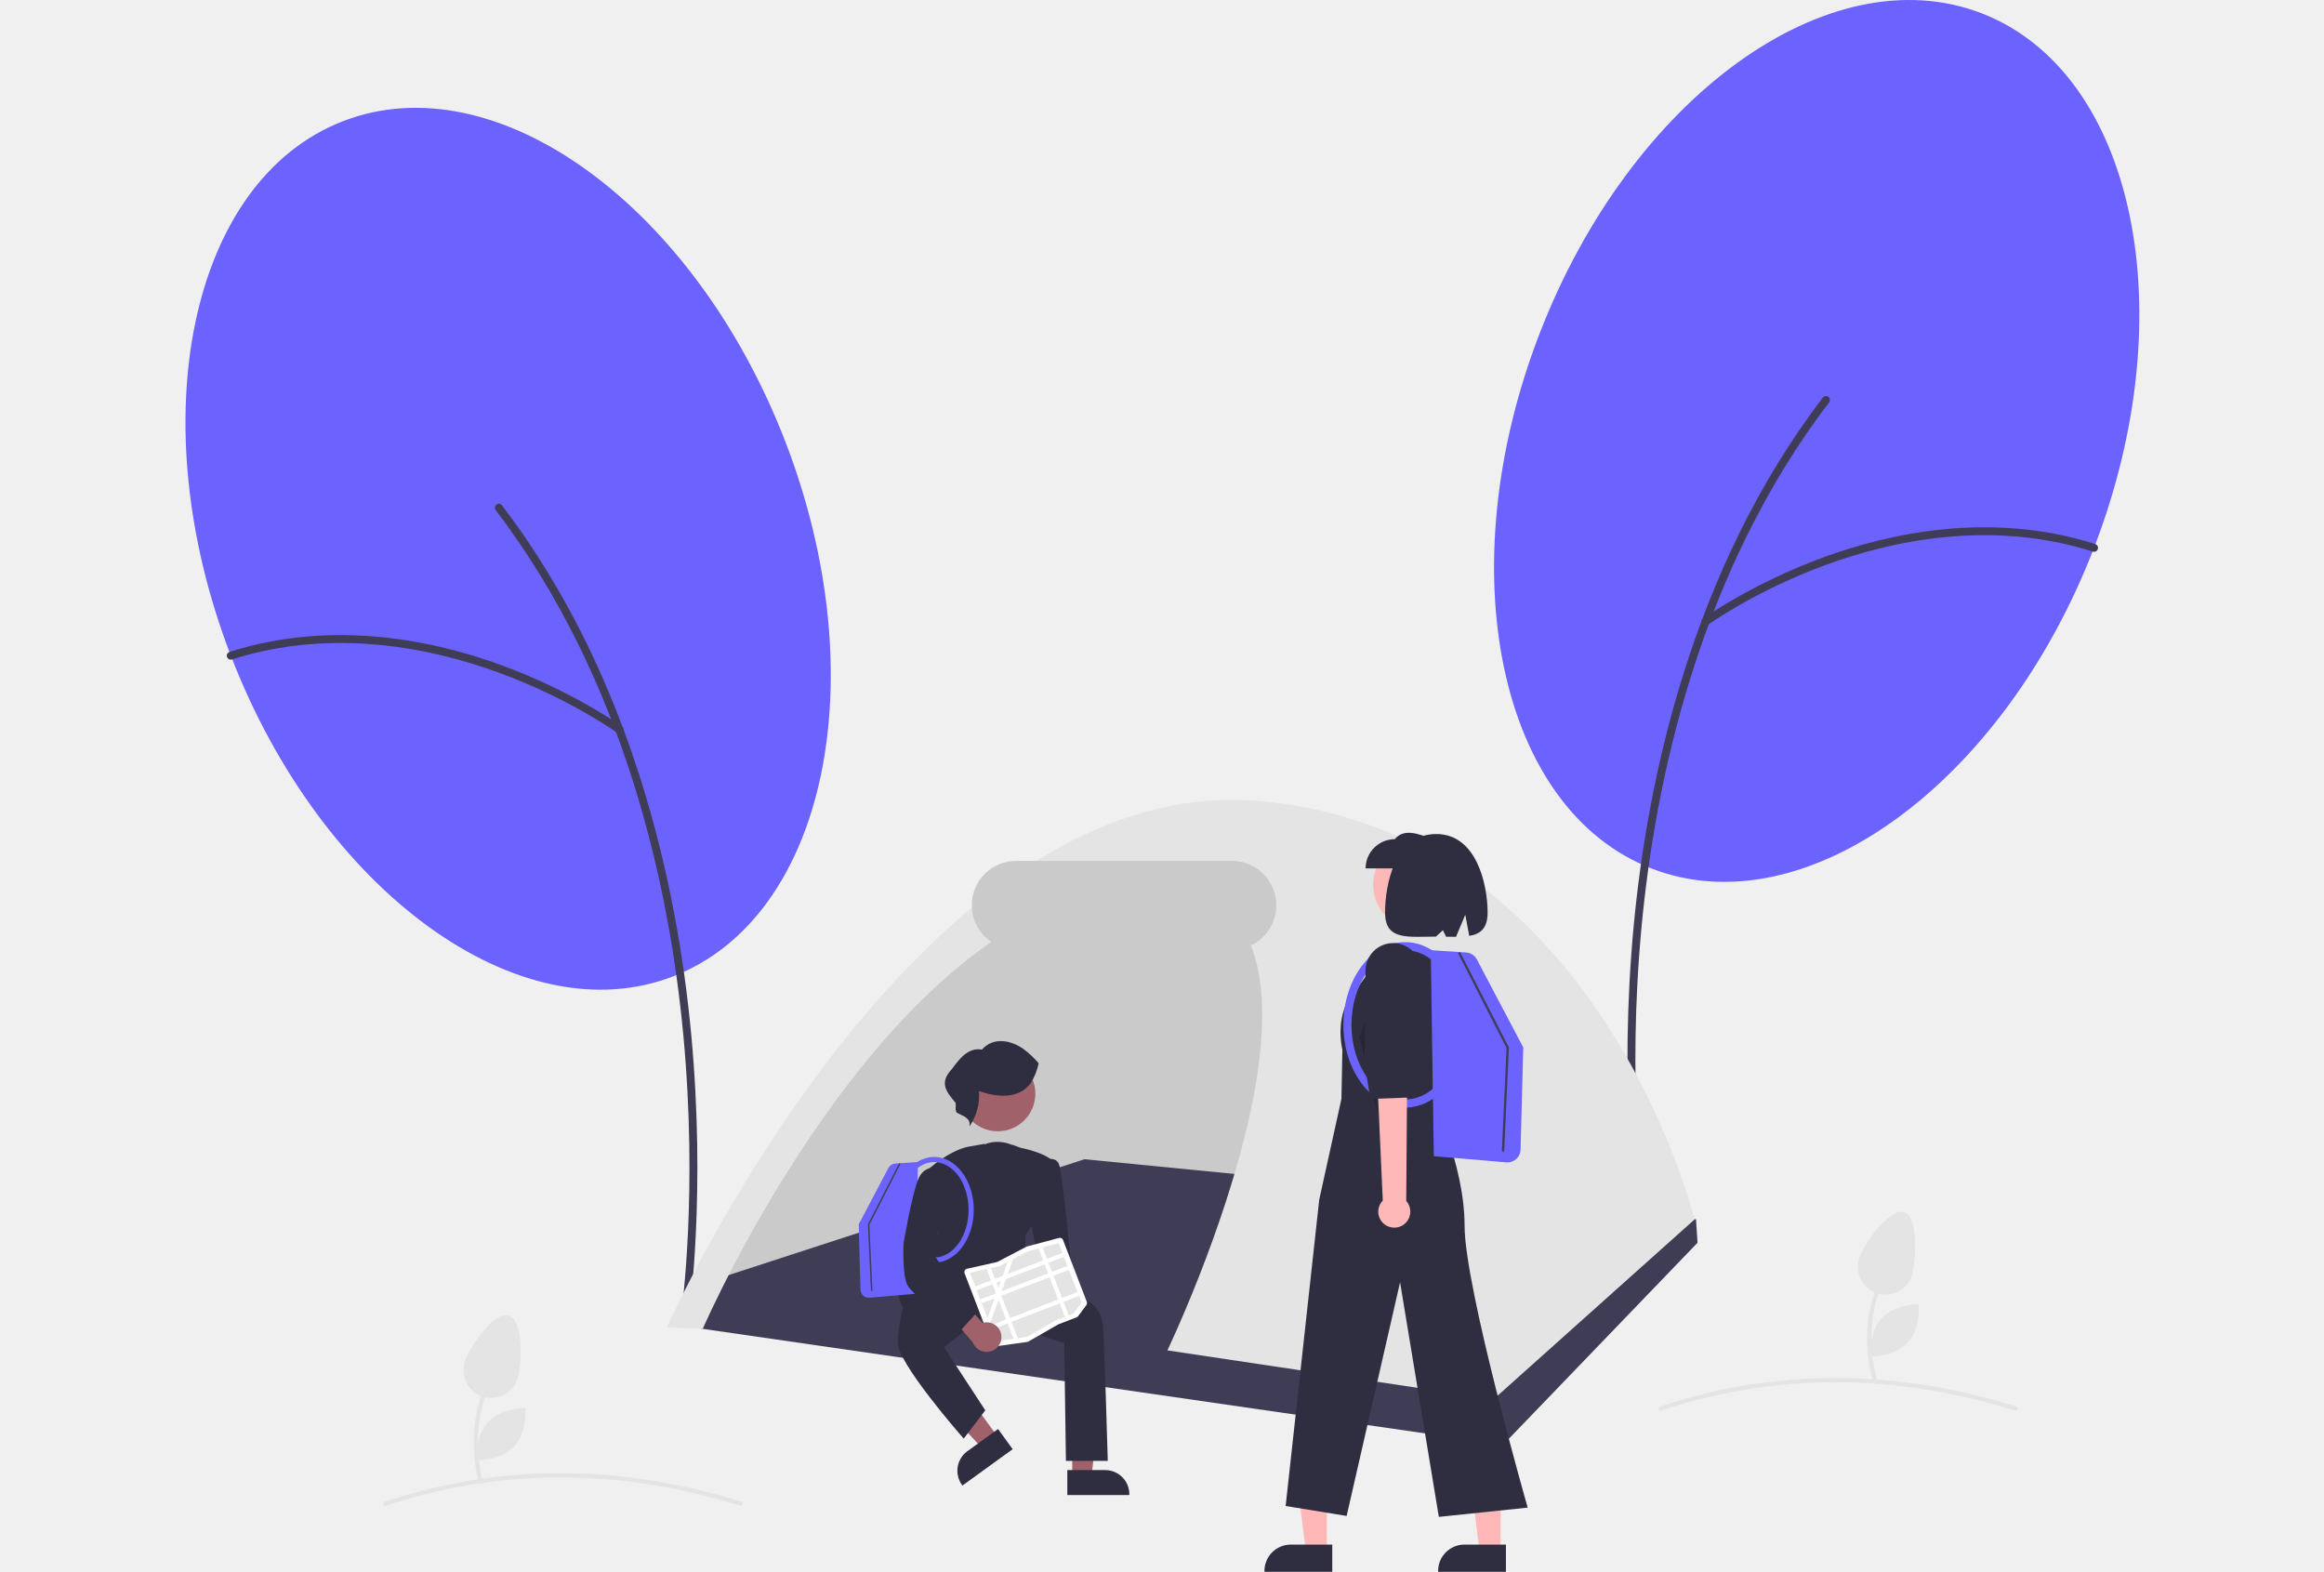
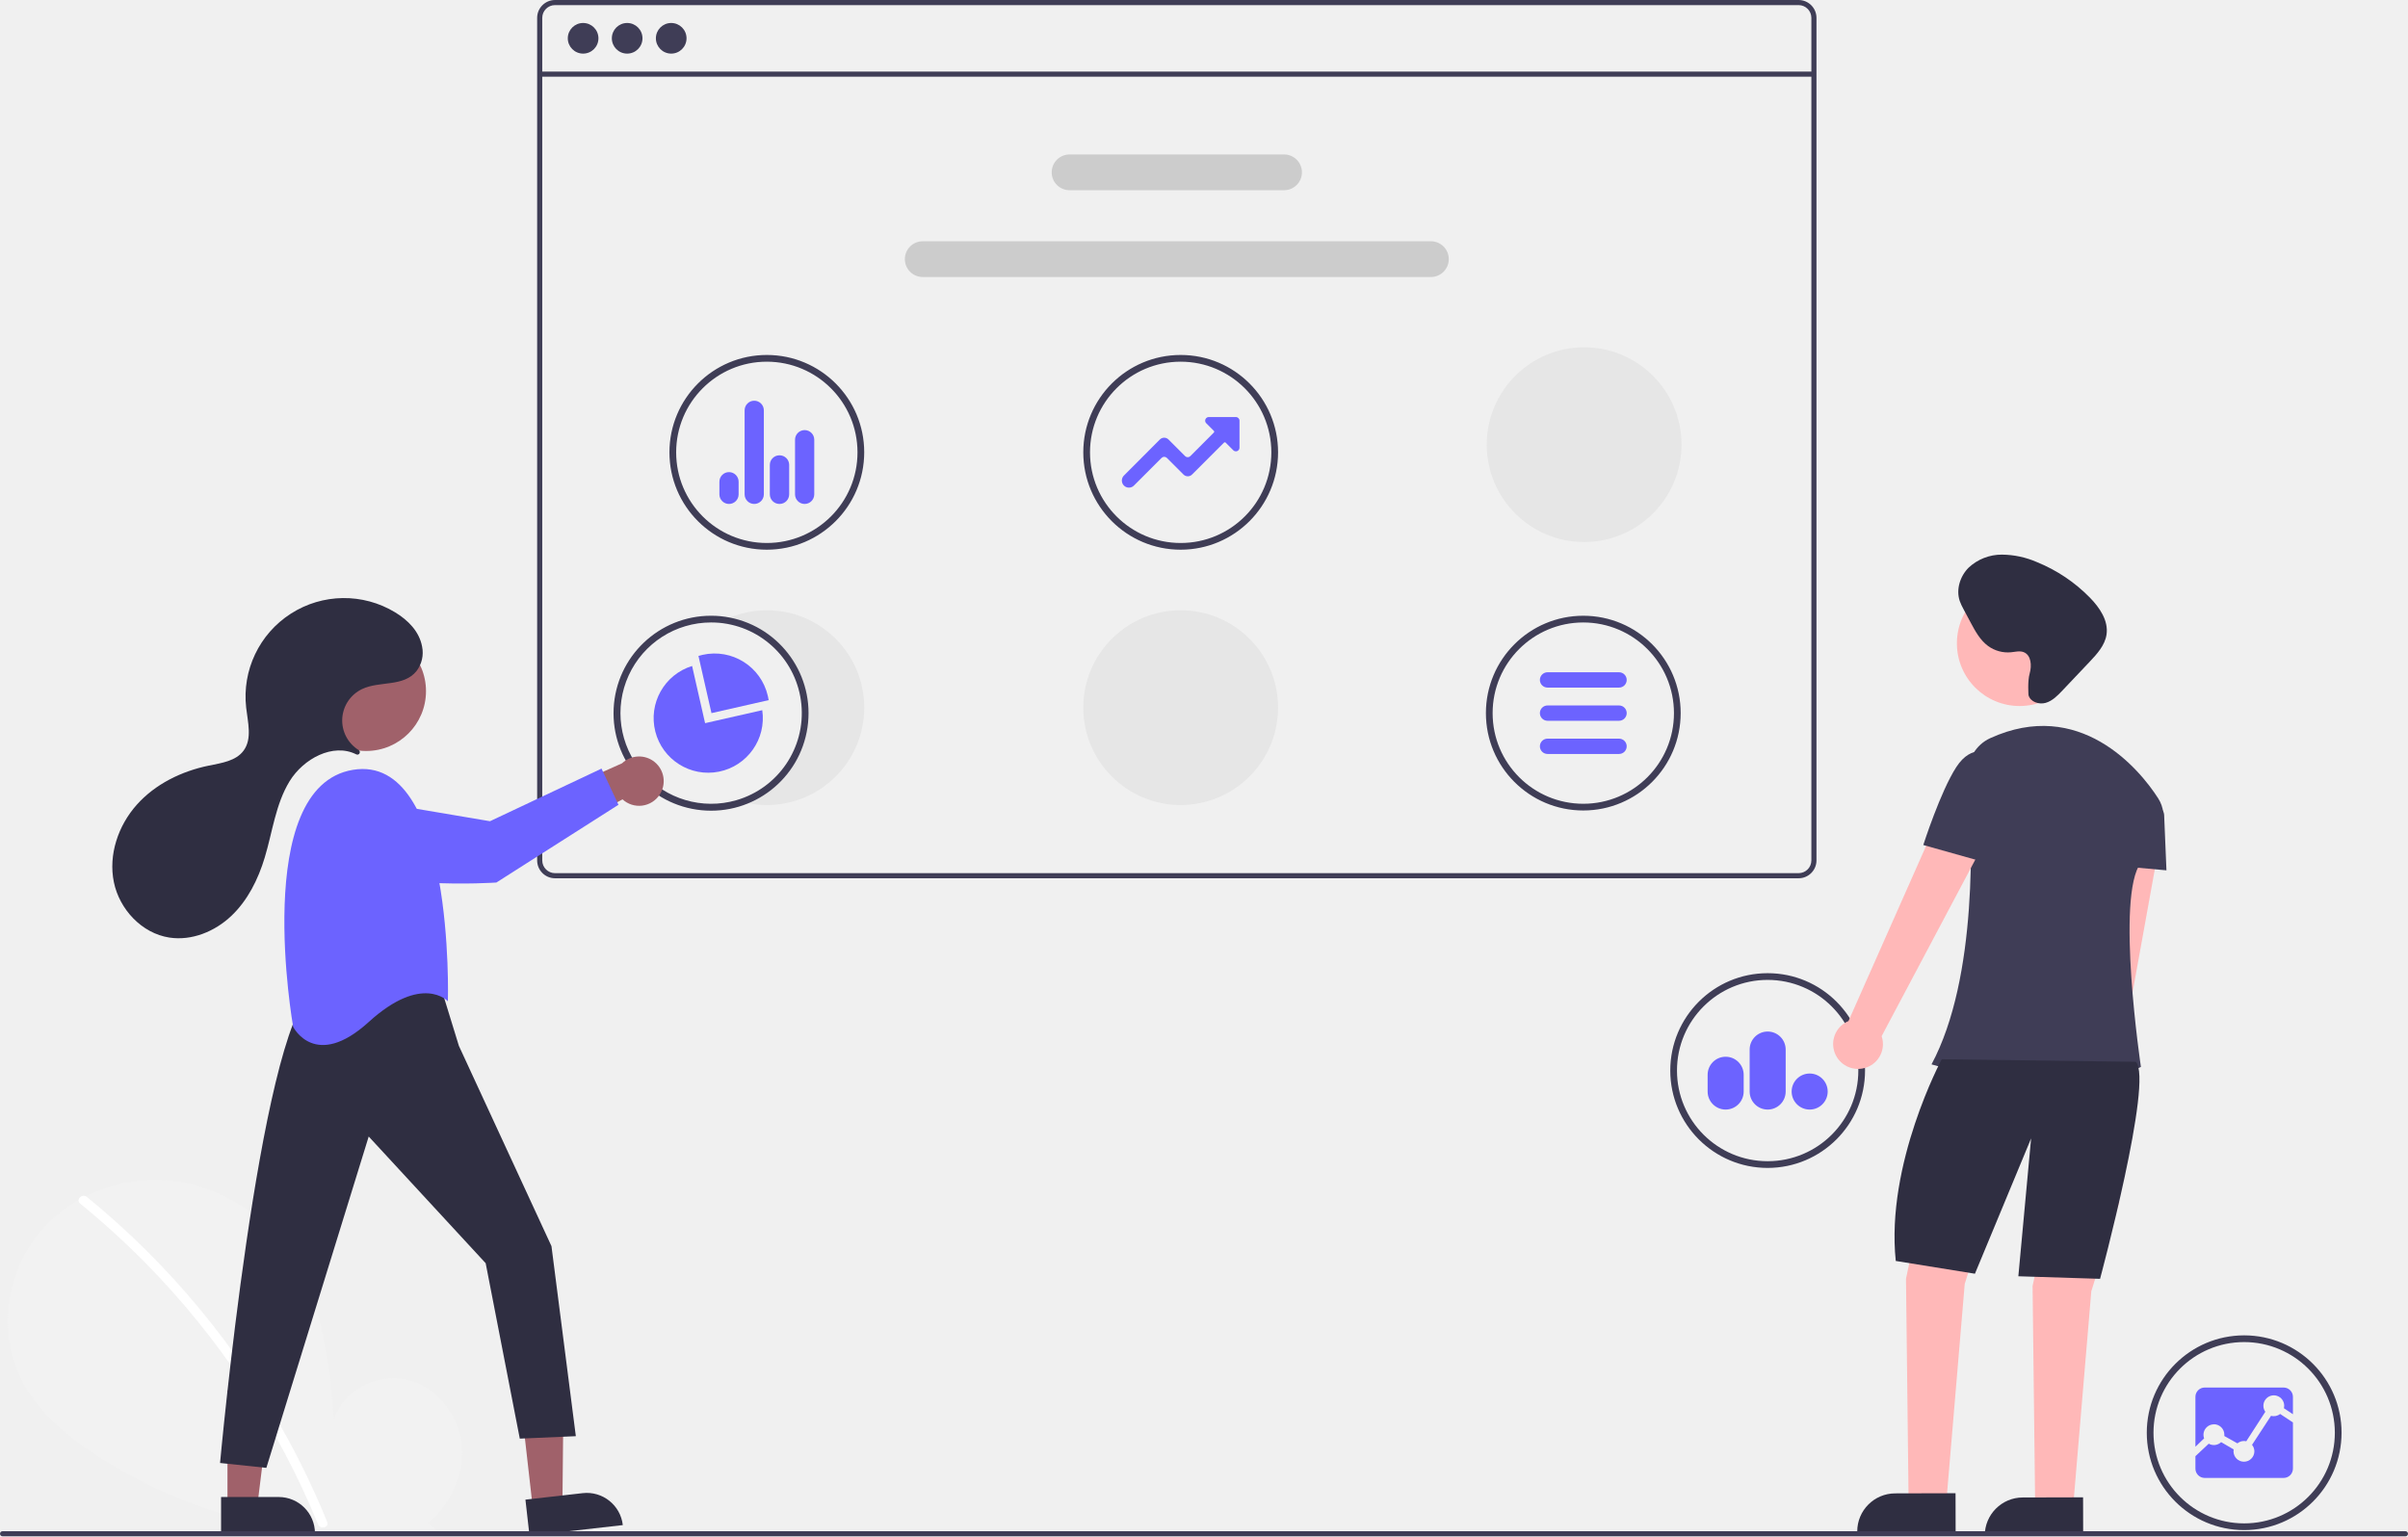
- <svg xmlns="http://www.w3.org/2000/svg" id="b328ae2d-5a0e-464b-be7c-2c48f5c87fe9" data-name="Layer 1" width="1099.099" height="743.353" viewBox="0 0 1099.099 743.353">
-   <path d="M801.805,220.427a67.601,67.601,0,0,0-97.126-1.736L362.654,560.717a48.295,48.295,0,0,1-68.119.102l-50.655-50.554a67.438,67.438,0,0,0-95.391,0l-98.039,98.145H1149.549V594.42Z" transform="translate(-50.45058 -78.32365)" fill="#f0f0f0" />
-   <path d="M401.249,790.659c-57.797-18.193-114.629-18.195-168.917-.005l-.635-1.896c54.697-18.327,111.944-18.329,170.153-.006Z" transform="translate(-50.45058 -78.32365)" fill="#e4e4e4" />
-   <path d="M1004.249,745.659c-57.797-18.193-114.629-18.196-168.917-.005l-.635-1.896c54.696-18.327,111.944-18.329,170.153-.006Z" transform="translate(-50.45058 -78.32365)" fill="#e4e4e4" />
-   <ellipse cx="909.63" cy="286.853" rx="216.764" ry="140.553" transform="translate(264.3595 954.1174) rotate(-68.92033)" fill="#6c63ff" />
-   <path d="M825.774,649.637a1.874,1.874,0,0,1-1.853-1.61c-.08-.559-7.878-56.804-.874-131.555,6.468-69.035,27.24-168.469,89.466-250.132a1.874,1.874,0,1,1,2.981,2.272c-61.688,80.958-82.293,179.663-88.715,248.21-6.963,74.316.774,130.122.853,130.677a1.876,1.876,0,0,1-1.858,2.138Z" transform="translate(-50.45058 -78.32365)" fill="#3f3d56" />
-   <path d="M856.88,374.321a1.874,1.874,0,0,1-1.103-3.39c.226-.164,22.99-16.566,57.021-29.027,31.46-11.518,79.299-21.959,128.548-6.285a1.874,1.874,0,1,1-1.137,3.571c-48.24-15.352-95.212-5.083-126.123,6.233-33.546,12.283-55.885,28.378-56.106,28.539A1.867,1.867,0,0,1,856.88,374.321Z" transform="translate(-50.45058 -78.32365)" fill="#3f3d56" />
-   <ellipse cx="290.763" cy="337.842" rx="140.553" ry="216.764" transform="translate(-152.5033 48.86177) rotate(-21.07967)" fill="#6c63ff" />
-   <path d="M374.619,700.625a1.874,1.874,0,0,0,1.853-1.61c.08-.559,7.878-56.804.874-131.555-6.468-69.035-27.24-168.469-89.466-250.132a1.874,1.874,0,1,0-2.981,2.272c61.688,80.958,82.293,179.663,88.715,248.21,6.963,74.316-.774,130.122-.853,130.677a1.876,1.876,0,0,0,1.858,2.138Z" transform="translate(-50.45058 -78.32365)" fill="#3f3d56" />
-   <path d="M343.513,425.31a1.874,1.874,0,0,0,1.103-3.39c-.226-.164-22.99-16.566-57.021-29.027-31.46-11.518-79.299-21.959-128.548-6.285a1.874,1.874,0,1,0,1.137,3.571c48.24-15.352,95.212-5.083,126.123,6.233,33.546,12.283,55.885,28.378,56.106,28.539A1.867,1.867,0,0,0,343.513,425.31Z" transform="translate(-50.45058 -78.32365)" fill="#3f3d56" />
-   <path d="M277.179,780.263c-.096-.288-9.414-29.119,7.077-54.845l1.684,1.079c-15.963,24.903-6.956,52.854-6.863,53.134Z" transform="translate(-50.45058 -78.32365)" fill="#e4e4e4" />
-   <path d="M295.385,729.857a13.113,13.113,0,0,1-25.243-7.113c1.964-6.971,13.858-24.264,20.829-22.299S297.35,722.886,295.385,729.857Z" transform="translate(-50.45058 -78.32365)" fill="#e4e4e4" />
-   <path d="M293.66,762.261c-6.324,6.834-17.638,6.649-17.638,6.649s-1.06-11.266,5.264-18.1,17.638-6.649,17.638-6.649S299.984,755.427,293.66,762.261Z" transform="translate(-50.45058 -78.32365)" fill="#e4e4e4" />
-   <path d="M936.179,731.263c-.096-.288-9.414-29.119,7.077-54.845l1.684,1.079c-15.963,24.903-6.956,52.854-6.864,53.134Z" transform="translate(-50.45058 -78.32365)" fill="#e4e4e4" />
-   <path d="M955.049,680.118a13.113,13.113,0,1,1-25.662-5.412c1.494-7.086,14.164-24.722,21.251-23.228S956.543,673.032,955.049,680.118Z" transform="translate(-50.45058 -78.32365)" fill="#e4e4e4" />
-   <path d="M952.66,713.261c-6.324,6.834-17.638,6.649-17.638,6.649s-1.06-11.266,5.264-18.1,17.638-6.649,17.638-6.649S958.984,706.427,952.66,713.261Z" transform="translate(-50.45058 -78.32365)" fill="#e4e4e4" />
-   <path d="M376.549,698.949s125-266,264-225,43,254,43,254Z" transform="translate(-50.45058 -78.32365)" fill="#cacaca" />
-   <polygon points="323.889 627.22 340.889 604.22 512.889 548.22 802.099 576.626 802.818 587.72 710.889 683.22 323.889 627.22" fill="#3f3d56" />
-   <polygon points="507.088 698.2 516.184 698.2 520.512 663.114 507.087 663.114 507.088 698.2" fill="#a0616a" />
-   <path d="M555.218,773.554l17.914-.001h.001a11.417,11.417,0,0,1,11.416,11.416v.371l-29.331.001Z" transform="translate(-50.45058 -78.32365)" fill="#2f2e41" />
-   <polygon points="471.876 679.566 464.507 684.898 440.433 659.01 451.309 651.14 471.876 679.566" fill="#a0616a" />
-   <path d="M529.375,763.673l-23.763,17.194-.217-.301a11.417,11.417,0,0,1,2.556-15.941l.001-0,14.513-10.501Z" transform="translate(-50.45058 -78.32365)" fill="#2f2e41" />
-   <path d="M532.283,621.503s-9.544-7.148-19.863,0l-7.142,59.57H526.723l3.177-19.063,7.148-28.594Z" transform="translate(-50.45058 -78.32365)" fill="#2f2e41" />
-   <path d="M553.767,713.505l-38.489-12.568-18.348,14.56,19.492,29.799-10.195,13.37-.292-.332c-1.265-1.441-30.977-35.395-30.891-45.025A72.454,72.454,0,0,1,478.326,694.064l9.652-13.7,13.698-4.028,45.351,6.365.074.011,18.323,11.153a14.395,14.395,0,0,1,6.534,10.6c.787,7.082,2.369,63.795,2.385,64.367l.01.372H554.563Z" transform="translate(-50.45058 -78.32365)" fill="#2f2e41" />
-   <path d="M529.356,699.275c-6.689-2.973-15.233-14.581-16.641-16.539-2.753,1.498-22.826,12.227-28.485,9.468-.822.454-4.537,2.671-5.207,6.016l-.168.839-.485-.705c-.089-.13-8.808-13.094,2.471-21.15,10.284-7.345,13.05-14.766,13.34-15.615l-5.58-29.493.146-.136c.458-.425,11.32-10.419,21.232-11.608l6.114-1.078.267,23.276V672.349c4.94-.621,12.756-52.687,12.756-52.687l4.084,1.496c1.055.202,12.915,2.571,16.062,7.292l.102.153L538.579,657.767l-3.155,4.75v6.08l18.43,16.026-.262.274c-.628.658-14.218,14.793-22.135,14.791A5.132,5.132,0,0,1,529.356,699.275Z" transform="translate(-50.45058 -78.32365)" fill="#2f2e41" />
-   <circle cx="471.88" cy="517.234" r="17.769" fill="#a0616a" />
-   <path d="M517.857,704.567a6.957,6.957,0,0,1,8.972-5.772l10.184-12.209,8.929,4.38-14.625,17.039a6.995,6.995,0,0,1-13.461-3.438Z" transform="translate(-50.45058 -78.32365)" fill="#a0616a" />
-   <path d="M525.055,694.214l15.977-21.569-3.958-21.371,6.421-24.077.162-.069c.129-.056,3.203-1.35,5.542-.38a3.745,3.745,0,0,1,2.085,2.167c1.59,3.974,5.422,44.447,5.584,46.238-.033.327-.819,8.046-2.419,11.246-1.592,3.185-16.118,19.255-16.735,19.938l-.255.282Z" transform="translate(-50.45058 -78.32365)" fill="#2f2e41" />
-   <path d="M537.595,590.984c-5.915,7.439-16.052,6.076-24.163,3.354a25.704,25.704,0,0,1-4.573,16.781c1.047-4.219-3.365-5.059-5.94-6.628-.991-1.255-.168-3.128-.575-4.674-4.623-5.421-7.687-9.51-1.752-15.871,3.474-4.65,7.644-10.457,14.263-9.235,5.238-6.11,13.821-4.521,19.677-.247a41.834,41.834,0,0,1,7.136,6.705,28.403,28.403,0,0,1-3.707,9.311" transform="translate(-50.45058 -78.32365)" fill="#2f2e41" />
-   <path d="M602.549,716.949l154.29,23.094,95-85s-45-185-207-198-279,249-279,249l16.966.725s88.034-203.725,208.034-209.725S602.549,716.949,602.549,716.949Z" transform="translate(-50.45058 -78.32365)" fill="#e4e4e4" />
-   <path d="M633.049,527.449h-102a21,21,0,0,1,0-42h102a21,21,0,0,1,0,42Z" transform="translate(-50.45058 -78.32365)" fill="#cacaca" />
-   <path d="M730.398,653.96a6.871,6.871,0,0,1-1.636-10.408l-8.929-89.601,14.91.989,4.13,88.23a6.908,6.908,0,0,1-8.475,10.79Z" transform="translate(-50.45058 -78.32365)" fill="#ffb8b8" />
-   <path d="M740.783,550.633,736.874,580.341l.543,18.208-16.398,1.501L717.732,584.907l-1.811-40.092a11.964,11.964,0,0,1,10.57-12.424l0,0a11.964,11.964,0,0,1,13.243,10.315Z" transform="translate(-50.45058 -78.32365)" fill="#2f2e41" />
-   <polygon points="627.534 733.711 617.587 733.71 612.855 695.342 627.536 695.343 627.534 733.711" fill="#ffb7b7" />
-   <path d="M680.521,821.676l-32.074-.001v-.406a12.485,12.485,0,0,1,12.484-12.484h.001l19.59.001Z" transform="translate(-50.45058 -78.32365)" fill="#2f2e41" />
-   <polygon points="709.669 733.711 699.722 733.71 694.99 695.342 709.671 695.343 709.669 733.711" fill="#ffb7b7" />
-   <path d="M762.657,821.676l-32.074-.001v-.406a12.485,12.485,0,0,1,12.484-12.484h.001l19.59.001Z" transform="translate(-50.45058 -78.32365)" fill="#2f2e41" />
-   <circle cx="670.989" cy="418.379" r="21.566" fill="#ffb8b8" />
-   <path d="M718.653,527.024l14.967,1.71,0,0a39.827,39.827,0,0,1,5.093,35.963l-11.293,32.669s15.677,31.427,15.677,60.606,29.855,133.332,29.855,133.332l-42.024,4.384L712.59,684.736,687.321,795.242l-28.846-4.696,15.888-144.885,10.499-47.688.447-23.256s-4.464-17.45,6.708-28.623l13.641-19.007Z" transform="translate(-50.45058 -78.32365)" fill="#2f2e41" />
-   <path d="M696.299,489.001h31.691v-13.814c-6.956-2.763-13.762-5.114-17.877,0a13.814,13.814,0,0,0-13.814,13.814Z" transform="translate(-50.45058 -78.32365)" fill="#2f2e41" />
-   <path d="M729.745,472.749c18.945,0,24.248,23.747,24.248,37.145,0,7.471-3.379,10.144-8.689,11.048l-1.875-10.001-4.392,10.431c-1.491.007-3.058-.021-4.683-.052l-1.489-3.066-3.321,3.011c-13.299.02-24.048,1.958-24.048-11.372C705.497,496.496,710.147,472.749,729.745,472.749Z" transform="translate(-50.45058 -78.32365)" fill="#2f2e41" />
-   <polygon points="651.277 525.592 650.476 490.806 648.351 475.362 643.098 490.66 651.277 525.592" opacity="0.2" />
-   <path d="M762.846,628.032l-34.297-2.931L727.106,527.691l16.721,1.074a6.243,6.243,0,0,1,5.091,3.299l21.941,41.626L769.577,622.014a6.206,6.206,0,0,1-6.187,6.041Q763.12,628.055,762.846,628.032Z" transform="translate(-50.45058 -78.32365)" fill="#6c63ff" />
-   <path d="M685.771,562.988c0-21.567,13.129-39.114,29.267-39.114s29.267,17.546,29.267,39.114-13.129,39.114-29.267,39.114S685.771,584.556,685.771,562.988Zm3.829,0c0,19.456,11.411,35.284,25.438,35.284s25.438-15.829,25.438-35.284-11.411-35.284-25.438-35.284S689.6,543.533,689.6,562.988Z" transform="translate(-50.45058 -78.32365)" fill="#6c63ff" />
-   <polygon points="711.359 544.591 713.614 495.412 690.512 450.251 689.537 450.749 712.508 495.651 710.266 544.541 711.359 544.591" fill="#3f3d56" />
-   <path d="M705.587,657.581A7.528,7.528,0,0,1,704.416,646.097l-4.442-98.56,16.253,1.969-.726,96.774a7.569,7.569,0,0,1-9.913,11.301Z" transform="translate(-50.45058 -78.32365)" fill="#ffb8b8" />
-   <path d="M723.091,545.152l-6.043,32.271-.489,19.953-18.03.668-2.695-16.764.402-43.971a13.109,13.109,0,0,1,12.303-12.964h0a13.109,13.109,0,0,1,13.875,12.073Z" transform="translate(-50.45058 -78.32365)" fill="#2f2e41" />
-   <path d="M461.351,692.055a3.968,3.968,0,0,1-3.955-3.862l-.82-30.895L470.604,630.685a3.991,3.991,0,0,1,3.255-2.109l10.69-.686-.923,62.277-21.927,1.874Q461.525,692.055,461.351,692.055Z" transform="translate(-50.45058 -78.32365)" fill="#6c63ff" />
-   <path d="M492.265,675.463c-10.317,0-18.711-11.218-18.711-25.007s8.394-25.007,18.711-25.007S510.976,636.667,510.976,650.456,502.582,675.463,492.265,675.463Zm0-47.565c-8.967,0-16.263,10.12-16.263,22.558s7.296,22.558,16.263,22.558,16.263-10.12,16.263-22.558S501.232,627.898,492.265,627.898Z" transform="translate(-50.45058 -78.32365)" fill="#6c63ff" />
-   <polygon points="411.912 610.445 410.47 579.003 425.24 550.13 425.863 550.449 411.177 579.156 412.61 610.413 411.912 610.445" fill="#3f3d56" />
-   <path d="M536.581,712.867a1.606,1.606,0,0,1-.356.092l-14.97,2.09a1.611,1.611,0,0,1-1.734-1.022l-12.886-33.53a1.618,1.618,0,0,1,1.158-2.16h0l14.078-3.142a1.286,1.286,0,0,0,.312-.114l13.693-7.159a1.602,1.602,0,0,1,.333-.13l15.069-4.017a1.615,1.615,0,0,1,1.927.983l11.236,29.236a1.61,1.61,0,0,1-.213,1.547l-3.886,5.218a1.616,1.616,0,0,1-.717.544l-8.492,3.264a1.276,1.276,0,0,0-.176.084l-14.151,8.11A1.618,1.618,0,0,1,536.581,712.867Z" transform="translate(-50.45058 -78.32365)" fill="#fff" />
-   <path d="M543.546,668.244l-1.914.51-5.071,1.352-.009.002-6.943,3.63-2.576,1.347-.001 0-3.87,2.023-.106.024-4.02.896-1.943.434-7.924,1.768,12.44,32.369,8.166-1.139,2.002-.28,4.267-.596.05-.006,13.713-7.859,8.343-3.206,3.809-5.115-10.828-28.177Z" transform="translate(-50.45058 -78.32365)" fill="#e4e4e4" />
-   <rect x="510.545" y="678.726" width="44.194" height="1.969" transform="translate(-258.8308 157.9906) rotate(-21.02215)" fill="#fff" />
-   <rect x="512.9" y="684.854" width="44.194" height="1.969" transform="translate(-260.8721 159.2432) rotate(-21.02215)" fill="#fff" />
-   <rect x="517.656" y="697.231" width="44.194" height="1.969" transform="translate(-264.9957 161.7734) rotate(-21.02215)" fill="#fff" />
-   <polygon points="493.095 589.921 505.446 622.057 503.608 622.763 491.182 590.431 493.095 589.921" fill="#fff" />
-   <polygon points="479.16 595.416 476.623 602.472 475.744 604.919 473.693 610.631 473.253 611.851 472.813 613.078 472.234 614.689 468.077 626.259 466.996 623.447 470.386 614.011 471.153 611.875 471.265 611.564 472.172 609.038 473.316 605.853 474.196 603.405 476.581 596.764 476.583 596.763 479.16 595.416" fill="#fff" />
-   <polygon points="468.586 599.707 481.326 632.859 479.324 633.139 466.643 600.141 468.586 599.707" fill="#fff" />
-   <path d="M524.006,709.761a6.957,6.957,0,0,0-8.972-5.772l-10.184-12.209-8.929,4.38,14.625,17.039a6.995,6.995,0,0,0,13.461-3.438Z" transform="translate(-50.45058 -78.32365)" fill="#a0616a" />
-   <path d="M504.266,707.574c-.911-.683-22.335-16.786-24.729-21.573-2.397-4.795-1.803-18.993-1.772-19.639.037-.223,3.767-22.412,6.922-30.299,3.274-8.184,11.507-5.001,11.59-4.967l.249.1-3.585,41.829,19.556,25.942-7.968,8.806Z" transform="translate(-50.45058 -78.32365)" fill="#2f2e41" />
+ <svg xmlns="http://www.w3.org/2000/svg" id="bd13bc5c-07bb-468b-9fbb-97fef7b12cc2" data-name="Layer 1" width="943" height="601.742" viewBox="0 0 943 601.742">
+   <path d="M296.222,745.636c8.993-7.599,14.455-19.602,13.022-31.288S298.94,691.919,287.431,689.438s-24.628,4.388-28.123,15.63c-1.924-21.674-4.141-44.257-15.664-62.715-10.434-16.713-28.507-28.672-48.093-30.811s-40.208,5.941-52.424,21.4-15.206,37.934-6.651,55.682c6.302,13.075,17.914,22.805,30.079,30.721A194.129,194.129,0,0,0,299.328,748.391Z" transform="translate(-128.5 -149.1292)" fill="#f2f2f2" />
+   <path d="M162.496,617.93a317.625,317.625,0,0,1,44.264,43.954,322.163,322.163,0,0,1,34.908,51.663,320.845,320.845,0,0,1,14.948,31.651c.898,2.2-2.675,3.158-3.562.982a315.276,315.276,0,0,0-28.808-54.506,317.26,317.26,0,0,0-38.636-47.729,316.501,316.501,0,0,0-25.726-23.403c-1.844-1.502.783-4.102,2.612-2.612Z" transform="translate(-128.5 -149.1292)" fill="#fff" />
+   <path d="M832.854,149.129h-487a7.008,7.008,0,0,0-7,7v330a7.008,7.008,0,0,0,7,7h487a7.008,7.008,0,0,0,7-7v-330A7.008,7.008,0,0,0,832.854,149.129Zm5,337a5.002,5.002,0,0,1-5,5h-487a5.002,5.002,0,0,1-5-5v-330a5.002,5.002,0,0,1,5-5h487a5.002,5.002,0,0,1,5,5Z" transform="translate(-128.5 -149.1292)" fill="#3f3d56" />
+   <rect x="211.354" y="28.04" width="499" height="2" fill="#3f3d56" />
+   <circle cx="228.354" cy="15" r="6" fill="#3f3d56" />
+   <circle cx="245.604" cy="15" r="6" fill="#3f3d56" />
+   <circle cx="262.854" cy="15" r="6" fill="#3f3d56" />
+   <path d="M631.354,223.629h-84a7,7,0,0,1,0-14h84a7,7,0,0,1,0,14Z" transform="translate(-128.5 -149.1292)" fill="#ccc" />
+   <path d="M688.854,257.629h-199a7,7,0,0,1,0-14h199a7,7,0,0,1,0,14Z" transform="translate(-128.5 -149.1292)" fill="#ccc" />
+   <path d="M748.535,466.58a38.138,38.138,0,1,1,38.138-38.138A38.181,38.181,0,0,1,748.535,466.58Zm0-73.646a35.508,35.508,0,1,0,35.508,35.508A35.548,35.548,0,0,0,748.535,392.935Z" transform="translate(-128.5 -149.1292)" fill="#3f3d56" />
+   <path d="M428.799,364.437a38.138,38.138,0,1,1,38.138-38.138A38.181,38.181,0,0,1,428.799,364.437Zm0-73.646a35.508,35.508,0,1,0,35.508,35.508A35.548,35.548,0,0,0,428.799,290.792Z" transform="translate(-128.5 -149.1292)" fill="#3f3d56" />
+   <path d="M443.613,346.517a3.768,3.768,0,0,1-3.769-3.763V321.355a3.767,3.767,0,0,1,3.762-3.763h.007a3.767,3.767,0,0,1,3.762,3.763v21.398A3.767,3.767,0,0,1,443.613,346.517Zm-9.824,0a3.779,3.779,0,0,1-3.817-3.763V331.227a3.766,3.766,0,0,1,3.762-3.762h.054a3.766,3.766,0,0,1,3.762,3.762v11.527A3.767,3.767,0,0,1,433.789,346.517Zm-9.919,0a3.768,3.768,0,0,1-3.769-3.763v-32.909a3.767,3.767,0,0,1,3.762-3.763h.007a3.767,3.767,0,0,1,3.762,3.763v32.909A3.767,3.767,0,0,1,423.87,346.517Zm-9.881,0a3.762,3.762,0,0,1-3.766-3.765l.004-4.943a3.762,3.762,0,0,1,7.525.003v4.942A3.767,3.767,0,0,1,413.989,346.517Z" transform="translate(-128.5 -149.1292)" fill="#6c63ff" />
+   <path d="M1007.342,748.437a38.138,38.138,0,1,1,38.138-38.138A38.181,38.181,0,0,1,1007.342,748.437Zm0-73.646a35.508,35.508,0,1,0,35.508,35.508A35.548,35.548,0,0,0,1007.342,674.792Z" transform="translate(-128.5 -149.1292)" fill="#3f3d56" />
+   <path d="M1017.856,703.68l-7.435,11.369a4.028,4.028,0,0,1,.919,2.575,4.091,4.091,0,0,1-8.181,0,4.803,4.803,0,0,1,.071-.785l-4.907-2.858a4.075,4.075,0,0,1-4.852.612l-5.221,4.892v4.876a3.651,3.651,0,0,0,3.635,3.643h30.912a3.659,3.659,0,0,0,3.643-3.643V706.279l-4.994-3.321a4.106,4.106,0,0,1-3.588.722Z" transform="translate(-128.5 -149.1292)" fill="#6c63ff" />
+   <path d="M995.487,706.978a4.091,4.091,0,0,1,4.091,4.091h0v.526l5.119,2.866a4.083,4.083,0,0,1,2.591-.926,4.522,4.522,0,0,1,.887.094l7.451-11.534a4.076,4.076,0,1,1,7.396-2.355,4.335,4.335,0,0,1-.11.966l3.525,2.355v-6.823a3.659,3.659,0,0,0-3.643-3.643H991.883a3.651,3.651,0,0,0-3.635,3.643v19.543l3.408-3.266a4.083,4.083,0,0,1,3.832-5.496Z" transform="translate(-128.5 -149.1292)" fill="#6c63ff" />
+   <path d="M590.867,364.437a38.138,38.138,0,1,1,38.138-38.138A38.181,38.181,0,0,1,590.867,364.437Zm0-73.646a35.508,35.508,0,1,0,35.508,35.508A35.548,35.548,0,0,0,590.867,290.792Z" transform="translate(-128.5 -149.1292)" fill="#3f3d56" />
+   <path d="M570.605,340.124a2.773,2.773,0,0,1-1.963-4.731L582.733,321.262a2.352,2.352,0,0,1,1.675-.696h.002a2.352,2.352,0,0,1,1.675.693l6.535,6.535a1.411,1.411,0,0,0,1.005.416h.001a1.41,1.41,0,0,0,1.005-.417l9.227-9.243a.473.473,0,0,0-.001-.67l-2.985-2.98a1.421,1.421,0,0,1,1.004-2.427h10.604a1.423,1.423,0,0,1,1.421,1.421v10.597a1.421,1.421,0,0,1-2.426,1.005l-2.99-2.99a.474.474,0,0,0-.67,0L595.32,334.994a2.352,2.352,0,0,1-1.674.693h-0a2.353,2.353,0,0,1-1.675-.694l-6.539-6.539a1.456,1.456,0,0,0-2.01,0l-10.857,10.857A2.754,2.754,0,0,1,570.605,340.124Z" transform="translate(-128.5 -149.1292)" fill="#6c63ff" />
+   <path d="M590.867,464.437a38.138,38.138,0,1,1,38.138-38.138A38.181,38.181,0,0,1,590.867,464.437Z" transform="translate(-128.5 -149.1292)" fill="#e6e6e6" />
+   <path d="M748.867,361.437a38.138,38.138,0,1,1,38.138-38.138A38.181,38.181,0,0,1,748.867,361.437Z" transform="translate(-128.5 -149.1292)" fill="#e6e6e6" />
+   <path d="M428.8,388.161a38.281,38.281,0,0,0-18.69,4.9,35.517,35.517,0,0,1,6.8,69.48,36.627,36.627,0,0,0,4.55,1.19,37.747,37.747,0,0,0,7.34.71,38.14,38.14,0,1,0,0-76.28Z" transform="translate(-128.5 -149.1292)" fill="#e6e6e6" />
+   <path d="M414.33,391.021a36.987,36.987,0,0,0-7.34-.72,38.18,38.18,0,1,0,7.34.72Zm2.58,71.52a35.512,35.512,0,1,1-9.92-69.61c1.05,0,2.09.05,3.12.13a35.517,35.517,0,0,1,6.8,69.48Z" transform="translate(-128.5 -149.1292)" fill="#3f3d56" />
+   <path d="M429.196,421.727A21.392,21.392,0,0,0,403.617,405.622c-.54.123-1.099.275-1.592.426l5.097,22.396,22.396-5.087C429.424,422.836,429.319,422.268,429.196,421.727Z" transform="translate(-128.5 -149.1292)" fill="#6c63ff" />
+   <path d="M427.027,427.289l-22.406,5.087-5.087-22.396a21.382,21.382,0,1,0,27.474,17.309Z" transform="translate(-128.5 -149.1292)" fill="#6c63ff" />
+   <path d="M820.736,606.58a38.138,38.138,0,1,1,38.138-38.138A38.181,38.181,0,0,1,820.736,606.58Zm0-73.646a35.508,35.508,0,1,0,35.508,35.508A35.548,35.548,0,0,0,820.736,532.934Z" transform="translate(-128.5 -149.1292)" fill="#3f3d56" />
+   <path d="M837.193,583.723a7.058,7.058,0,1,1,7.053-7.063A7.061,7.061,0,0,1,837.193,583.723Zm-16.456,0a7.061,7.061,0,0,1-7.053-7.053V560.214a7.053,7.053,0,0,1,14.106,0v16.456A7.061,7.061,0,0,1,820.736,583.723Zm-16.451,0a7.066,7.066,0,0,1-7.058-7.058v-6.575a7.058,7.058,0,0,1,14.116,0v6.575A7.066,7.066,0,0,1,804.285,583.723Z" transform="translate(-128.5 -149.1292)" fill="#6c63ff" />
+   <polygon points="208.63 590.417 220.255 589.098 220.699 543.633 203.542 545.58 208.63 590.417" fill="#a0616a" />
+   <path d="M334.946,734.389h36.768a0,0,0,0,1,0,0v14.206a0,0,0,0,1,0,0H349.152a14.206,14.206,0,0,1-14.206-14.206v0A0,0,0,0,1,334.946,734.389Z" transform="translate(659.5132 1289.288) rotate(173.5259)" fill="#2f2e41" />
+   <polygon points="89.081 589.691 100.78 589.69 106.345 544.565 89.079 544.566 89.081 589.691" fill="#a0616a" />
+   <path d="M215.074,735.477h36.768a0,0,0,0,1,0,0v14.206a0,0,0,0,1,0,0H229.28a14.206,14.206,0,0,1-14.206-14.206v0a0,0,0,0,1,0,0Z" transform="translate(338.45 1336.02) rotate(179.9974)" fill="#2f2e41" />
+   <path d="M301.519,537.024l6.68,21.728,36.262,78.47,9.543,74.433-21.948.954L318.695,643.901l-45.805-49.622-40.079,129.78-18.131-1.909s15.268-167.95,36.262-185.127C250.943,537.024,285.296,520.802,301.519,537.024Z" transform="translate(-128.5 -149.1292)" fill="#2f2e41" />
+   <circle cx="143.388" cy="270.705" r="23.438" fill="#a0616a" />
+   <path d="M303.904,541.318s2.863-97.335-37.216-90.655S243.309,551.338,243.309,551.338s8.588,17.177,29.582-1.909S303.904,541.318,303.904,541.318Z" transform="translate(-128.5 -149.1292)" fill="#6c63ff" />
+   <path d="M386.878,460.301a9.596,9.596,0,0,1-14.588,1.923l-30.021,16.174,1.572-17.651,28.267-12.653a9.648,9.648,0,0,1,14.77,12.207Z" transform="translate(-128.5 -149.1292)" fill="#a0616a" />
+   <path d="M271.664,462.547l48.731,8.237,43.67-20.615,6.63,14.177-47.806,30.45s-50.612,3.437-62.314-9.911c-4.388-5.005-4.89-9.561-3.803-13.3A13.15,13.15,0,0,1,271.664,462.547Z" transform="translate(-128.5 -149.1292)" fill="#6c63ff" />
+   <path d="M269.1,444.461a.967.967,0,0,0-.137-1.543,13.63,13.63,0,0,1,1.313-23.892c6.891-3.285,16.228-.729,21.322-7.043a11.841,11.841,0,0,0,2.197-9.616c-1.099-5.963-5.582-10.391-10.602-13.426A38.58,38.58,0,0,0,224.899,426.285c.648,5.739,2.419,12.174-.994,16.834-3.003,4.101-8.672,4.87-13.652,5.889-10.681,2.186-20.986,7.227-28.234,15.371s-11.115,19.57-8.93,30.251,10.953,20.068,21.729,21.724c8.771,1.348,17.828-2.377,24.269-8.482s10.513-14.348,13.081-22.842c3.048-10.082,4.25-20.946,9.753-29.927,5.385-8.788,16.99-15.088,26.085-10.511a.975.975,0,0,0,1.094-.131Z" transform="translate(-128.5 -149.1292)" fill="#2f2e41" />
+   <path d="M948.308,617.945a9.691,9.691,0,0,0,3.465-14.45l22.582-124.975-21.073-.278L937.601,601.827a9.743,9.743,0,0,0,10.707,16.119Z" transform="translate(-128.5 -149.1292)" fill="#ffb8b8" />
+   <polygon points="754.406 462.891 746.406 500.891 747.406 585.891 762.406 585.891 769.406 502.891 780.406 467.891 754.406 462.891" fill="#ffb8b8" />
+   <polygon points="803.98 465.742 795.98 503.742 796.98 588.742 811.98 588.742 818.98 505.742 829.98 470.742 803.98 465.742" fill="#ffb8b8" />
+   <path d="M870.686,734.043h23.644a0,0,0,0,1,0,0v14.887a0,0,0,0,1,0,0H855.799a0,0,0,0,1,0,0v0A14.887,14.887,0,0,1,870.686,734.043Z" transform="translate(-130.3576 -146.9314) rotate(-0.14375)" fill="#2f2e41" />
+   <path d="M920.629,735.65h23.644a0,0,0,0,1,0,0v14.887a0,0,0,0,1,0,0H905.742a0,0,0,0,1,0,0v0A14.887,14.887,0,0,1,920.629,735.65Z" transform="translate(-130.3614 -146.8061) rotate(-0.14375)" fill="#2f2e41" />
+   <circle cx="790.906" cy="251.973" r="24.561" fill="#ffb8b8" />
+   <path d="M973.684,461.852c-7.473-11.725-30.935-39.534-65.846-23.572a14.843,14.843,0,0,0-8.568,14.629c1.69,22.299,3.821,79.113-14.364,113.111,0,0,53,16,82,1,0,0-10-67,0-80a53.904,53.904,0,0,0,8.013-13.726A12.891,12.891,0,0,0,973.684,461.852Z" transform="translate(-128.5 -149.1292)" fill="#3f3d56" />
+   <path d="M963.906,461.02l9.814,4.089a3.718,3.718,0,0,1,2.285,3.278l.901,21.633-22-2Z" transform="translate(-128.5 -149.1292)" fill="#3f3d56" />
+   <path d="M888.906,564.02s-22,41-18,79l31,5,22-53-5,54,32,1s21-78,14-85Z" transform="translate(-128.5 -149.1292)" fill="#2f2e41" />
+   <path d="M857.66,567.679a9.691,9.691,0,0,0,7.708-12.704L909.997,470.845l-19.984-6.693-37.633,84.91a9.743,9.743,0,0,0,5.28,18.617Z" transform="translate(-128.5 -149.1292)" fill="#ffb8b8" />
+   <path d="M916.09,448.07l-8.266-3.698s-7.009-4.345-13.221,5.216-12.923,30.512-12.923,30.512l26.971,7.589Z" transform="translate(-128.5 -149.1292)" fill="#3f3d56" />
+   <path d="M923.34,412.927c.882-3.062.627-7.205-2.341-8.363-1.547-.603-3.272-.127-4.924.042a13.141,13.141,0,0,1-9.081-2.499c-3.071-2.283-4.967-5.772-6.768-9.147l-2.724-5.106a22.182,22.182,0,0,1-1.546-3.327c-1.516-4.507.13-9.726,3.499-13.082a18.976,18.976,0,0,1,12.963-5.082,34.984,34.984,0,0,1,13.851,2.967,61.26,61.26,0,0,1,20.653,13.875c3.832,3.92,7.32,9.027,6.52,14.45-.623,4.221-3.7,7.602-6.635,10.7l-10.645,11.237c-1.885,1.99-3.9,4.061-6.532,4.826s-6.023-.359-6.741-3.004C922.891,421.413,922.458,415.989,923.34,412.927Z" transform="translate(-128.5 -149.1292)" fill="#2f2e41" />
+   <path d="M1070.5,750.871h-941a1,1,0,0,1,0-2h941a1,1,0,0,1,0,2Z" transform="translate(-128.5 -149.1292)" fill="#3f3d56" />
+   <path d="M762.535,444.442h-28a3,3,0,0,1,0-6h28a3,3,0,0,1,0,6Z" transform="translate(-128.5 -149.1292)" fill="#6c63ff" />
+   <path d="M762.535,431.442h-28a3,3,0,0,1,0-6h28a3,3,0,0,1,0,6Z" transform="translate(-128.5 -149.1292)" fill="#6c63ff" />
+   <path d="M762.535,418.442h-28a3,3,0,0,1,0-6h28a3,3,0,0,1,0,6Z" transform="translate(-128.5 -149.1292)" fill="#6c63ff" />
</svg>
